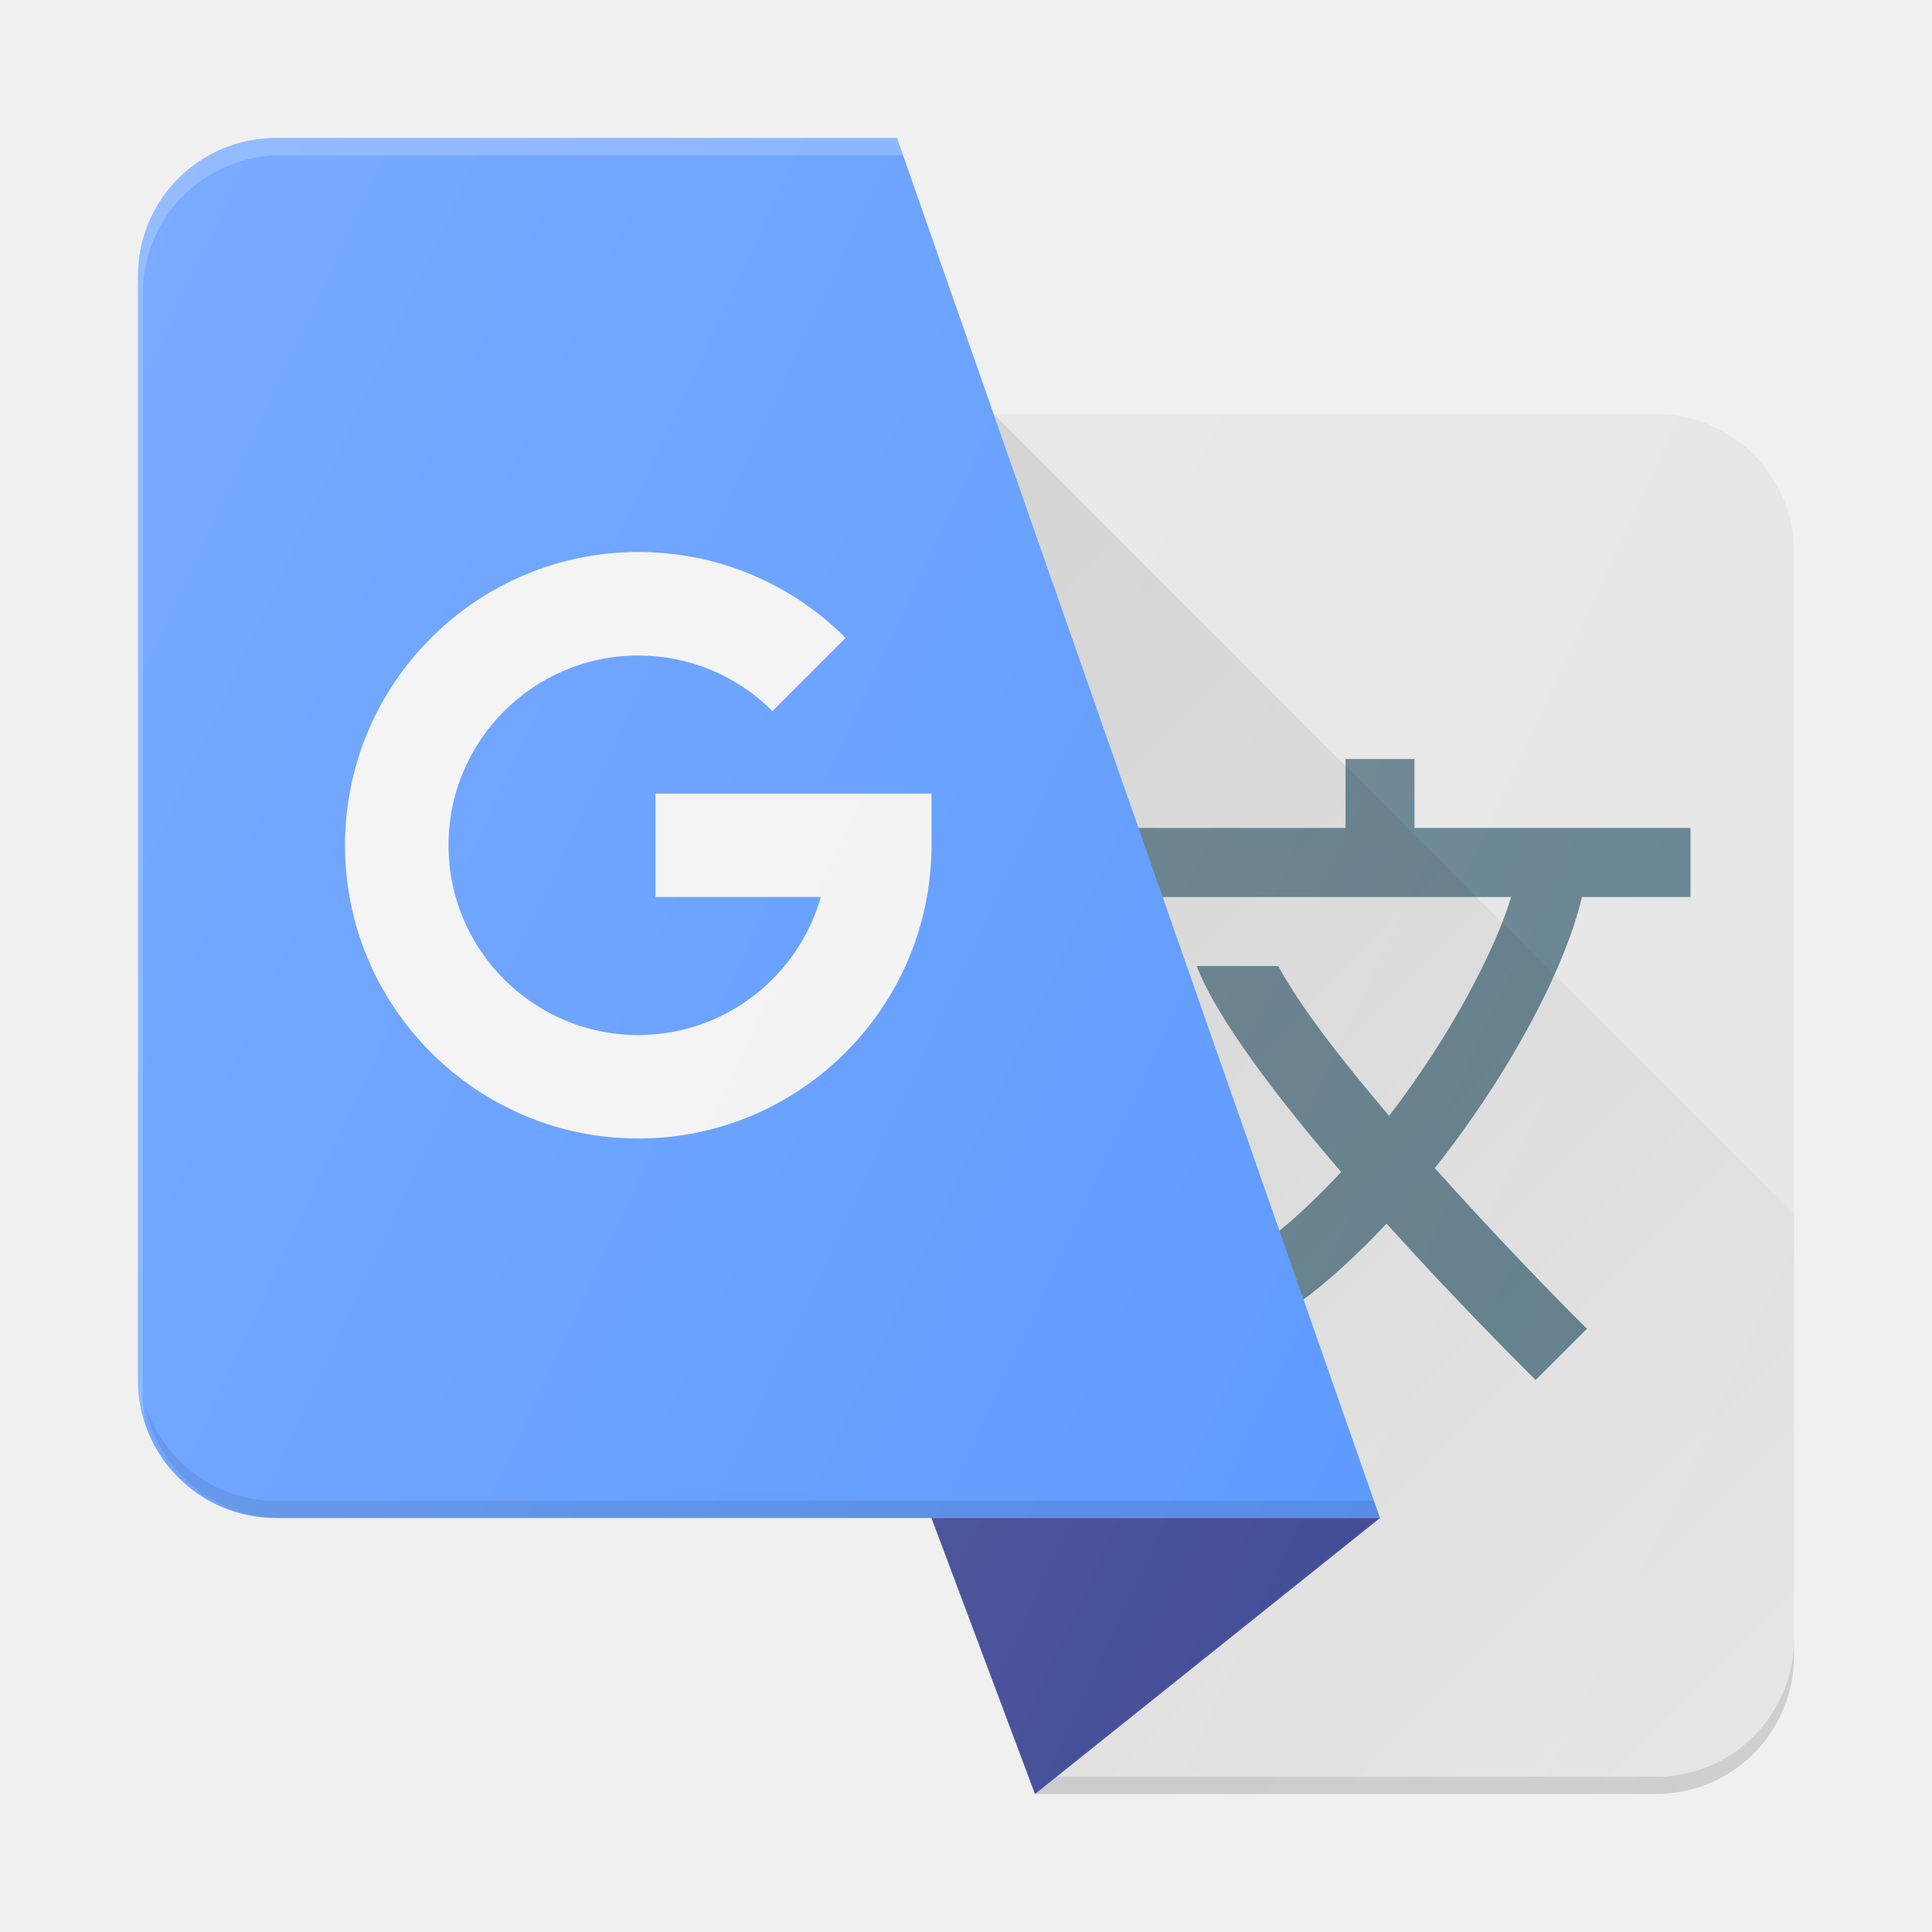
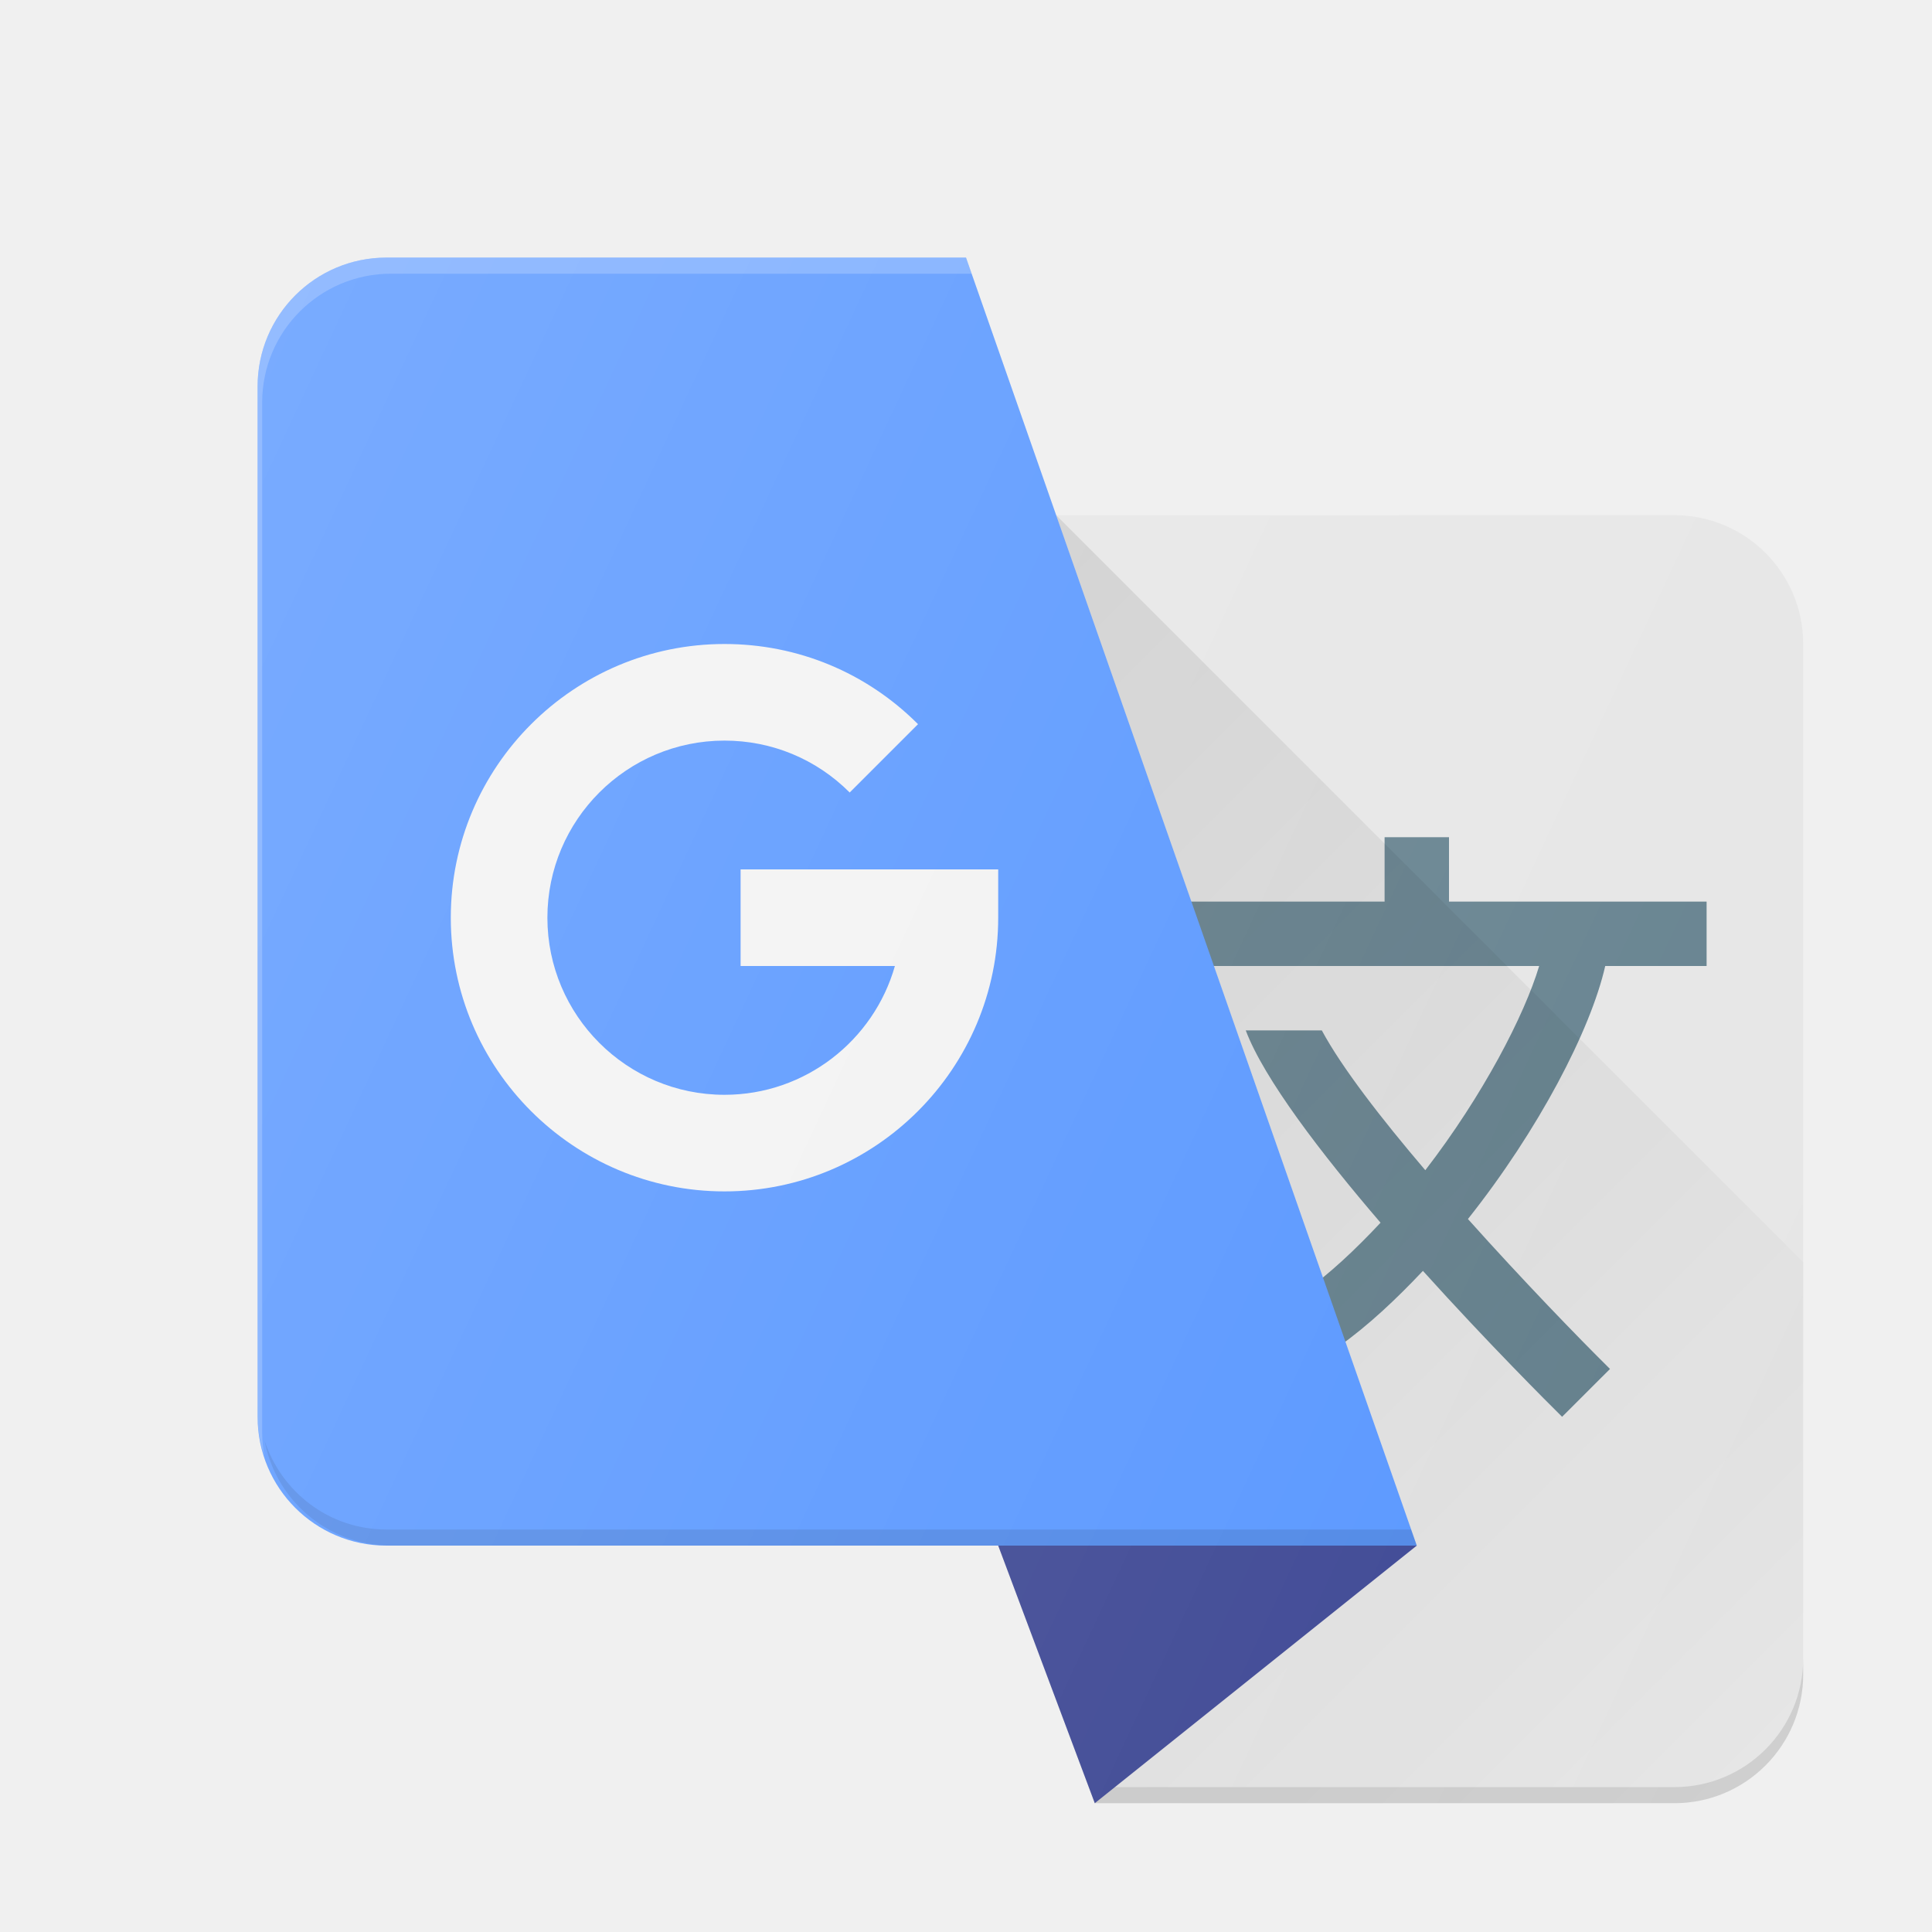
- <svg xmlns="http://www.w3.org/2000/svg" enable-background="new 0 0 24 24" id="Layer_1" version="1.1" viewBox="-2 -2 28 28" xml:space="preserve">
+ <svg xmlns="http://www.w3.org/2000/svg" enable-background="new 0 0 24 24" id="Layer_1" version="1.1" viewBox="-4 -4 30 30" xml:space="preserve">
  <g>
    <path d="M5.5,4H22c1.105,0,2,0.895,2,2v16c0,1.105-0.895,2-2,2h-9L5.5,4z" fill="#E6E6E6" />
    <path d="M14,11h5.9c-0.228,0.763-0.87,2.006-1.768,3.171   C17.446,13.366,16.835,12.577,16.525,12H15.344c0.284,0.754,1.177,1.919,2.093,2.986   c-0.383,0.409-0.789,0.795-1.227,1.106c-0.225,0.16-0.278,0.472-0.118,0.697   C16.19,16.927,16.344,17,16.5,17c0.1,0,0.201-0.03,0.289-0.092   c0.456-0.324,0.891-0.734,1.306-1.174C19.108,16.857,20.054,17.8,20.256,18   L21,17.257c-0.494-0.488-1.355-1.377-2.206-2.328   C19.889,13.55,20.699,11.998,20.926,11H22.5v-1h-4V9h-1v1H14V11z" fill="#64818E" />
    <path d="M11,0H2C0.895,0,0,0.895,0,2v16c0,1.105,0.895,2,2,2h16L11,0z" fill="#5796FF" />
    <path d="M13,24h9c1.105,0,2-0.895,2-2v-0.25c0,1.105-0.895,2-2,2h-9V24z" opacity="0.1" />
    <path d="M11,0H2C0.895,0,0,0.895,0,2v16c0,0.218,0.044,0.424,0.108,0.62   C0.085,18.5,0.071,18.377,0.071,18.25v-16c0-1.105,0.895-2,2-2h9.017L11,0z" fill="#FFFFFF" opacity="0.2" />
    <path d="M17.912,19.75H2c-0.887,0-1.63-0.581-1.892-1.38   C0.282,19.297,1.093,20,2.071,20H18L17.912,19.75z" opacity="0.1" />
    <path d="M7.25,14.5C4.907,14.5,3,12.593,3,10.25S4.907,6,7.25,6   c1.135,0,2.203,0.442,3.005,1.245L9.194,8.306C8.675,7.786,7.984,7.5,7.25,7.5   c-1.517,0-2.75,1.233-2.75,2.75S5.733,13,7.25,13c1.256,0,2.319-0.847,2.646-2H7.5V9.5h4v0.75   C11.5,12.593,9.593,14.5,7.25,14.5z" fill="#F2F2F2" />
    <polygon fill="#3C4693" points="18,20 13,24 11.5,20  " />
    <linearGradient gradientUnits="userSpaceOnUse" id="SVGID_1_" x1="7.55" x2="22.764" y1="8.85" y2="24.064">
      <stop offset="0" style="stop-color:#000000;stop-opacity:0.1" />
      <stop offset="1" style="stop-color:#000000;stop-opacity:0" />
    </linearGradient>
    <path d="M12.4,4v0L18,20l-5,4h9c1.105,0,2-0.895,2-2v-6.4L12.4,4z" fill="url(#SVGID_1_)" />
    <linearGradient gradientUnits="userSpaceOnUse" id="SVGID_2_" x1="-1.857" x2="25.857" y1="5.538" y2="18.462">
      <stop offset="0" style="stop-color:#FFFFFF;stop-opacity:0.2" />
      <stop offset="1" style="stop-color:#FFFFFF;stop-opacity:0" />
    </linearGradient>
    <path d="M22,4h-9.6L11,0H2C0.895,0,0,0.895,0,2v16c0,1.105,0.895,2,2,2h9.5l1.5,4h9   c1.105,0,2-0.895,2-2V6C24,4.895,23.105,4,22,4z" fill="url(#SVGID_2_)" />
  </g>
  <g />
  <g />
  <g />
  <g />
  <g />
  <g />
  <g />
  <g />
  <g />
  <g />
  <g />
  <g />
  <g />
  <g />
  <g />
</svg>
